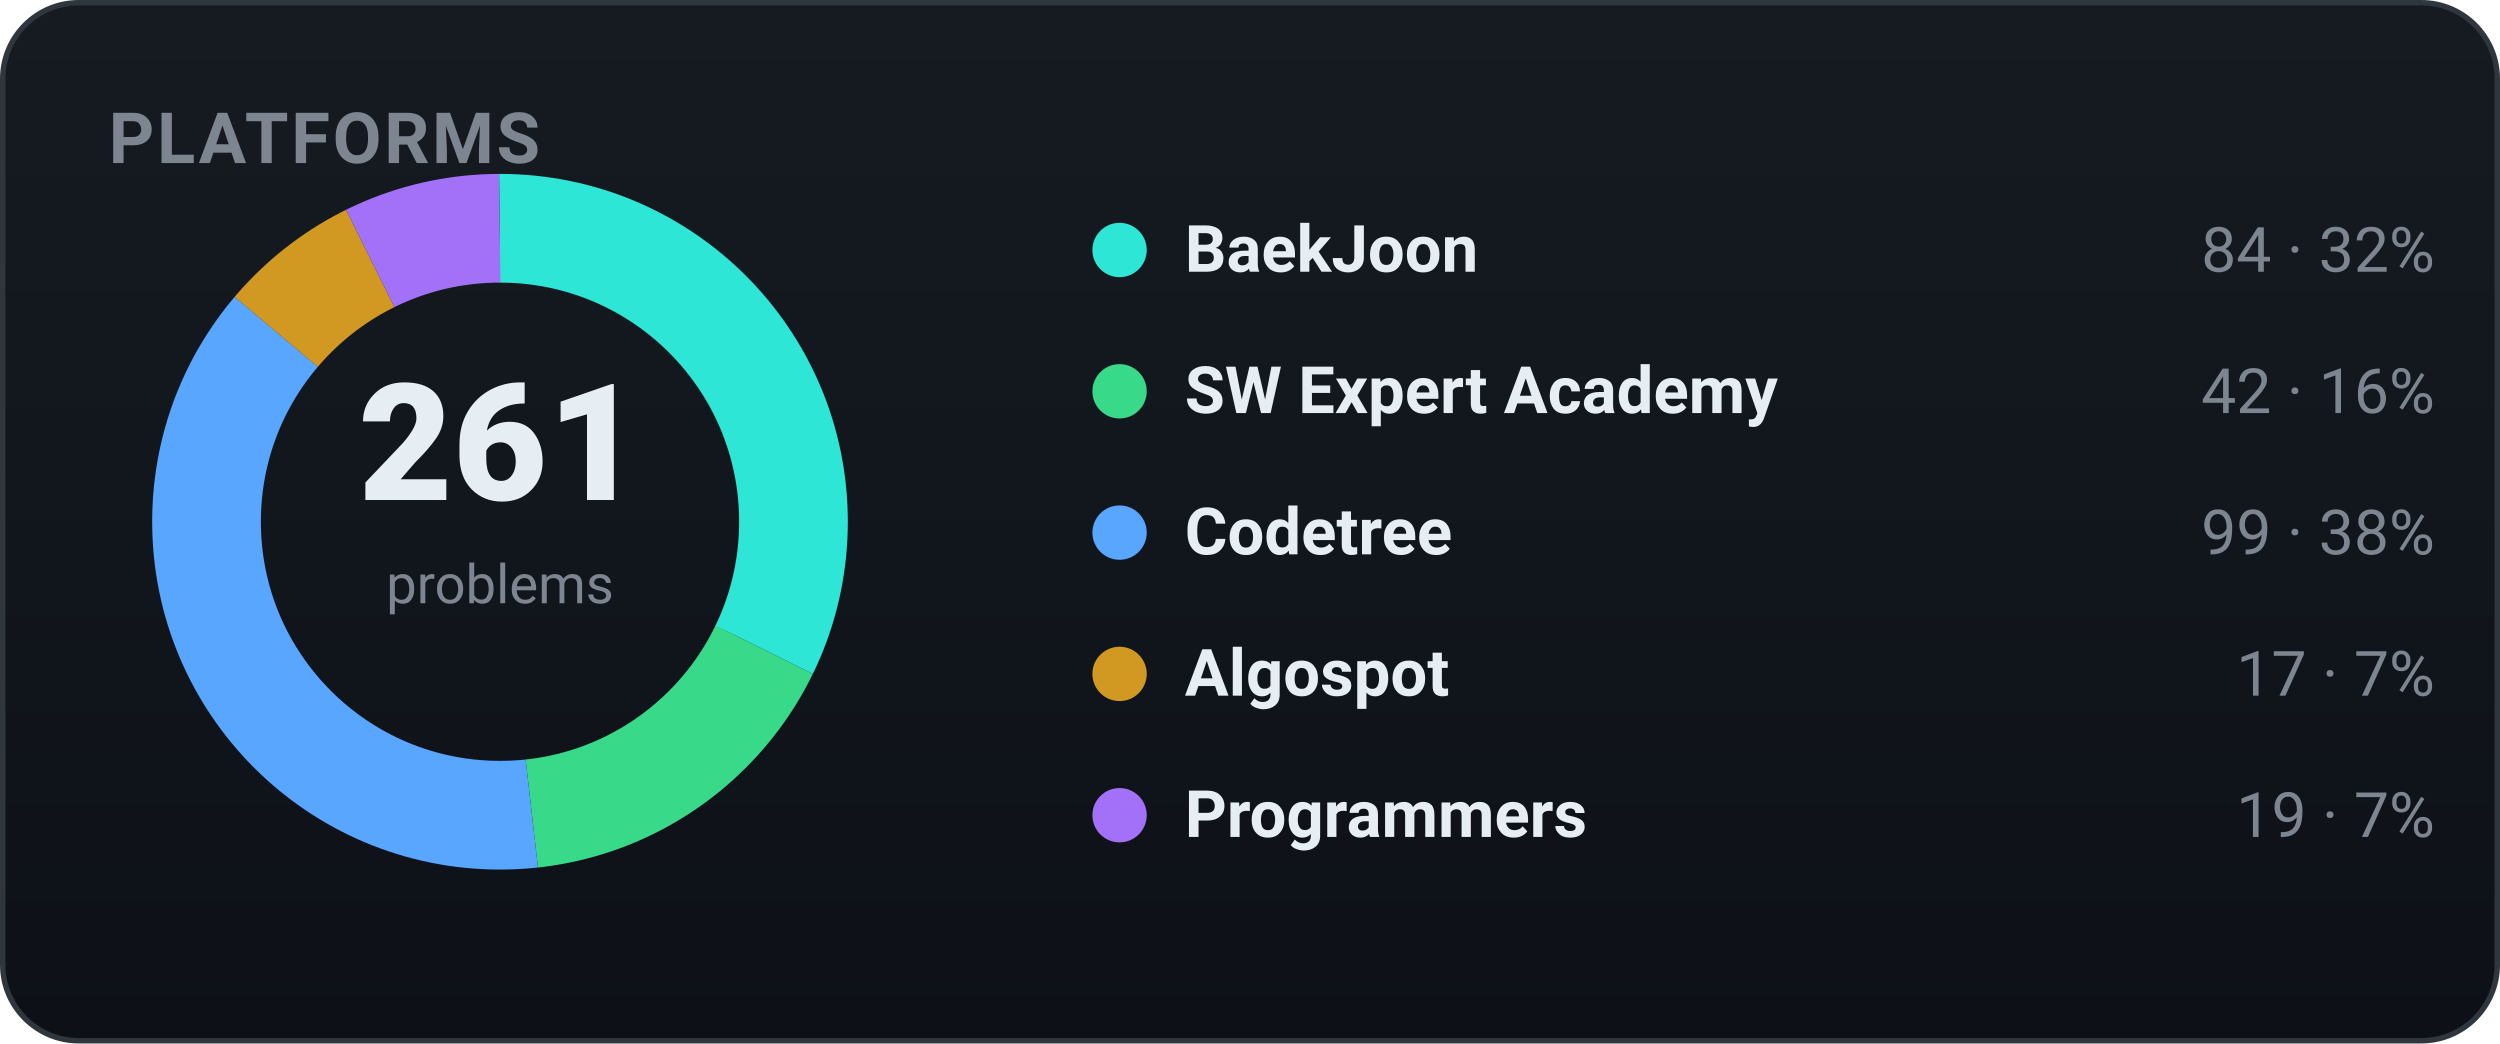
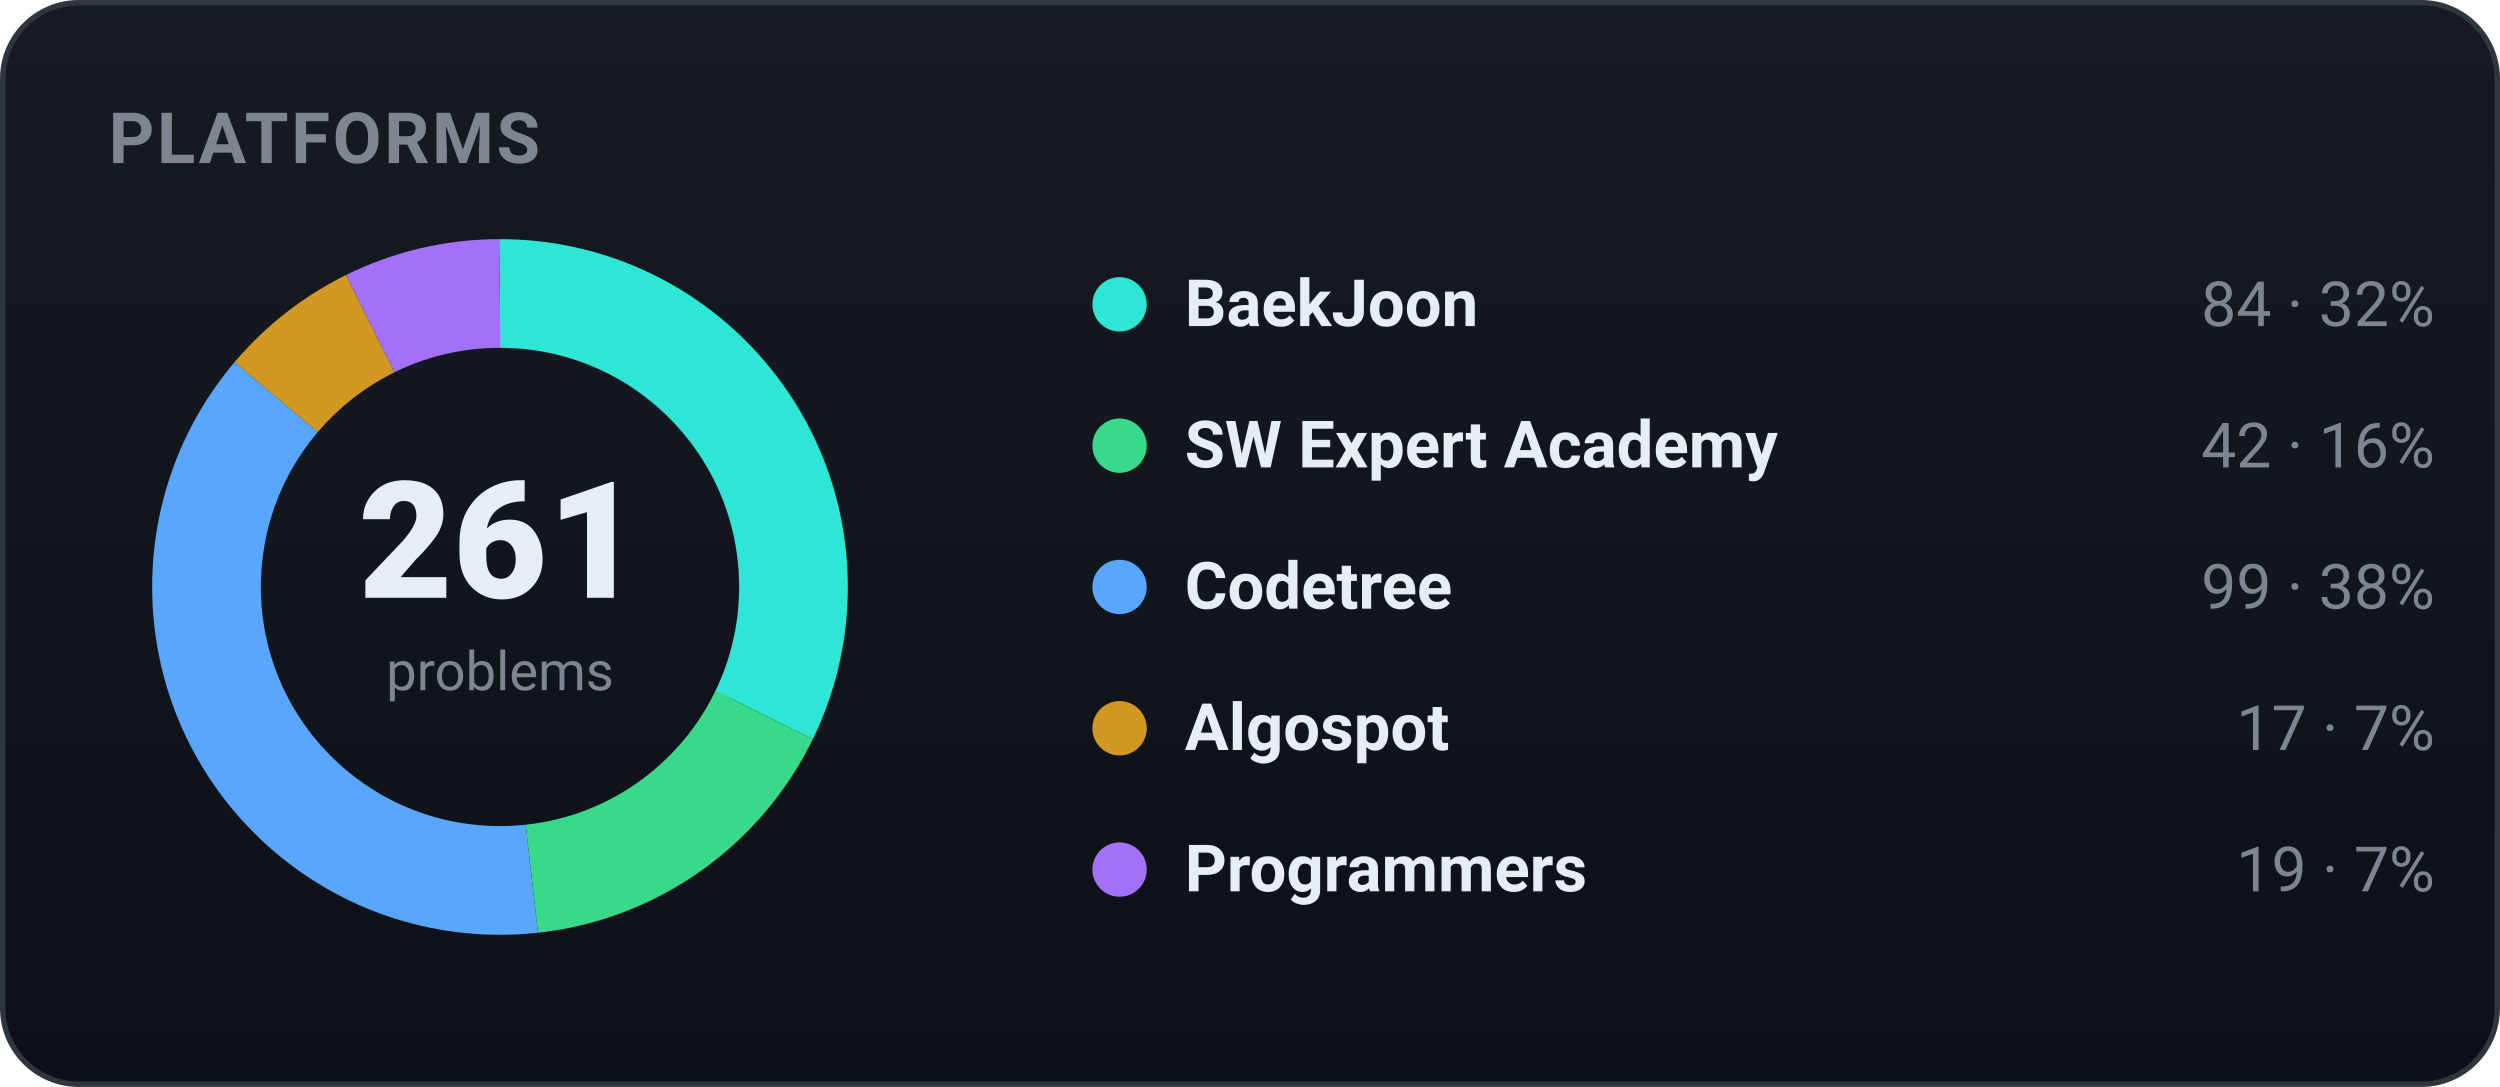
- <svg xmlns="http://www.w3.org/2000/svg" width="460" height="192" viewBox="0 0 460 192" role="img" font-family="-apple-system,BlinkMacSystemFont,'Segoe UI',Roboto,'Apple SD Gothic Neo','Malgun Gothic',sans-serif">
+ <svg xmlns="http://www.w3.org/2000/svg" width="460" height="200" viewBox="0 0 460 200" role="img" font-family="-apple-system,BlinkMacSystemFont,'Segoe UI',Roboto,'Apple SD Gothic Neo','Malgun Gothic',sans-serif">
  <defs>
    <linearGradient id="bgg" x1="0" y1="0" x2="0" y2="1">
      <stop offset="0" stop-color="#161b22" />
      <stop offset="1" stop-color="#0d1117" />
    </linearGradient>
  </defs>
-   <rect x="0.5" y="0.5" width="459" height="191" rx="14" fill="url(#bgg)" stroke="#30363d" />
+   <rect x="0.5" y="0.5" width="459" height="199" rx="14" fill="url(#bgg)" stroke="#30363d" />
  <text x="20" y="30" font-family="-apple-system,BlinkMacSystemFont,'Segoe UI',Roboto,'Apple SD Gothic Neo','Malgun Gothic',sans-serif" font-size="13" font-weight="700" fill="#7d8590" letter-spacing="0.5">PLATFORMS</text>
-   <circle cx="92" cy="96" r="54" fill="none" stroke="#2ee6d6" stroke-width="20" stroke-dasharray="109.20 230.09" stroke-dashoffset="-0.00" transform="rotate(-90 92 96)" />
-   <circle cx="92" cy="96" r="54" fill="none" stroke="#39d98a" stroke-width="20" stroke-dasharray="54.60 284.69" stroke-dashoffset="-109.20" transform="rotate(-90 92 96)" />
-   <circle cx="92" cy="96" r="54" fill="none" stroke="#58a6ff" stroke-width="20" stroke-dasharray="128.70 210.60" stroke-dashoffset="-163.80" transform="rotate(-90 92 96)" />
-   <circle cx="92" cy="96" r="54" fill="none" stroke="#d29922" stroke-width="20" stroke-dasharray="22.10 317.19" stroke-dashoffset="-292.49" transform="rotate(-90 92 96)" />
-   <circle cx="92" cy="96" r="54" fill="none" stroke="#a371f7" stroke-width="20" stroke-dasharray="24.70 314.59" stroke-dashoffset="-314.59" transform="rotate(-90 92 96)" />
-   <text x="92" y="92" text-anchor="middle" font-size="30" font-weight="800" fill="#e6edf3">261</text>
-   <text x="92" y="111" text-anchor="middle" font-size="10" fill="#7d8590">problems</text>
-   <circle cx="206" cy="46" r="5" fill="#2ee6d6" />
-   <text x="218" y="50" font-size="12" font-weight="600" fill="#e6edf3">BaekJoon</text>
-   <text x="448" y="50" text-anchor="end" font-size="11.5" fill="#7d8590">84 · 32%</text>
-   <circle cx="206" cy="72" r="5" fill="#39d98a" />
-   <text x="218" y="76" font-size="12" font-weight="600" fill="#e6edf3">SW Expert Academy</text>
-   <text x="448" y="76" text-anchor="end" font-size="11.5" fill="#7d8590">42 · 16%</text>
-   <circle cx="206" cy="98" r="5" fill="#58a6ff" />
-   <text x="218" y="102" font-size="12" font-weight="600" fill="#e6edf3">Codetree</text>
-   <text x="448" y="102" text-anchor="end" font-size="11.5" fill="#7d8590">99 · 38%</text>
-   <circle cx="206" cy="124" r="5" fill="#d29922" />
-   <text x="218" y="128" font-size="12" font-weight="600" fill="#e6edf3">Algospot</text>
-   <text x="448" y="128" text-anchor="end" font-size="11.5" fill="#7d8590">17 · 7%</text>
-   <circle cx="206" cy="150" r="5" fill="#a371f7" />
-   <text x="218" y="154" font-size="12" font-weight="600" fill="#e6edf3">Programmers</text>
-   <text x="448" y="154" text-anchor="end" font-size="11.5" fill="#7d8590">19 · 7%</text>
+   <circle cx="92" cy="108" r="54" fill="none" stroke="#2ee6d6" stroke-width="20" stroke-dasharray="109.20 230.09" stroke-dashoffset="-0.00" transform="rotate(-90 92 108)" />
+   <circle cx="92" cy="108" r="54" fill="none" stroke="#39d98a" stroke-width="20" stroke-dasharray="54.60 284.69" stroke-dashoffset="-109.20" transform="rotate(-90 92 108)" />
+   <circle cx="92" cy="108" r="54" fill="none" stroke="#58a6ff" stroke-width="20" stroke-dasharray="128.70 210.60" stroke-dashoffset="-163.80" transform="rotate(-90 92 108)" />
+   <circle cx="92" cy="108" r="54" fill="none" stroke="#d29922" stroke-width="20" stroke-dasharray="22.10 317.19" stroke-dashoffset="-292.49" transform="rotate(-90 92 108)" />
+   <circle cx="92" cy="108" r="54" fill="none" stroke="#a371f7" stroke-width="20" stroke-dasharray="24.70 314.59" stroke-dashoffset="-314.59" transform="rotate(-90 92 108)" />
+   <text x="92" y="110" text-anchor="middle" font-size="30" font-weight="800" fill="#e6edf3">261</text>
+   <text x="92" y="127" text-anchor="middle" font-size="10" fill="#7d8590">problems</text>
+   <circle cx="206" cy="56" r="5" fill="#2ee6d6" />
+   <text x="218" y="60" font-size="12" font-weight="600" fill="#e6edf3">BaekJoon</text>
+   <text x="448" y="60" text-anchor="end" font-size="11.5" fill="#7d8590">84 · 32%</text>
+   <circle cx="206" cy="82" r="5" fill="#39d98a" />
+   <text x="218" y="86" font-size="12" font-weight="600" fill="#e6edf3">SW Expert Academy</text>
+   <text x="448" y="86" text-anchor="end" font-size="11.5" fill="#7d8590">42 · 16%</text>
+   <circle cx="206" cy="108" r="5" fill="#58a6ff" />
+   <text x="218" y="112" font-size="12" font-weight="600" fill="#e6edf3">Codetree</text>
+   <text x="448" y="112" text-anchor="end" font-size="11.5" fill="#7d8590">99 · 38%</text>
+   <circle cx="206" cy="134" r="5" fill="#d29922" />
+   <text x="218" y="138" font-size="12" font-weight="600" fill="#e6edf3">Algospot</text>
+   <text x="448" y="138" text-anchor="end" font-size="11.5" fill="#7d8590">17 · 7%</text>
+   <circle cx="206" cy="160" r="5" fill="#a371f7" />
+   <text x="218" y="164" font-size="12" font-weight="600" fill="#e6edf3">Programmers</text>
+   <text x="448" y="164" text-anchor="end" font-size="11.5" fill="#7d8590">19 · 7%</text>
</svg>
